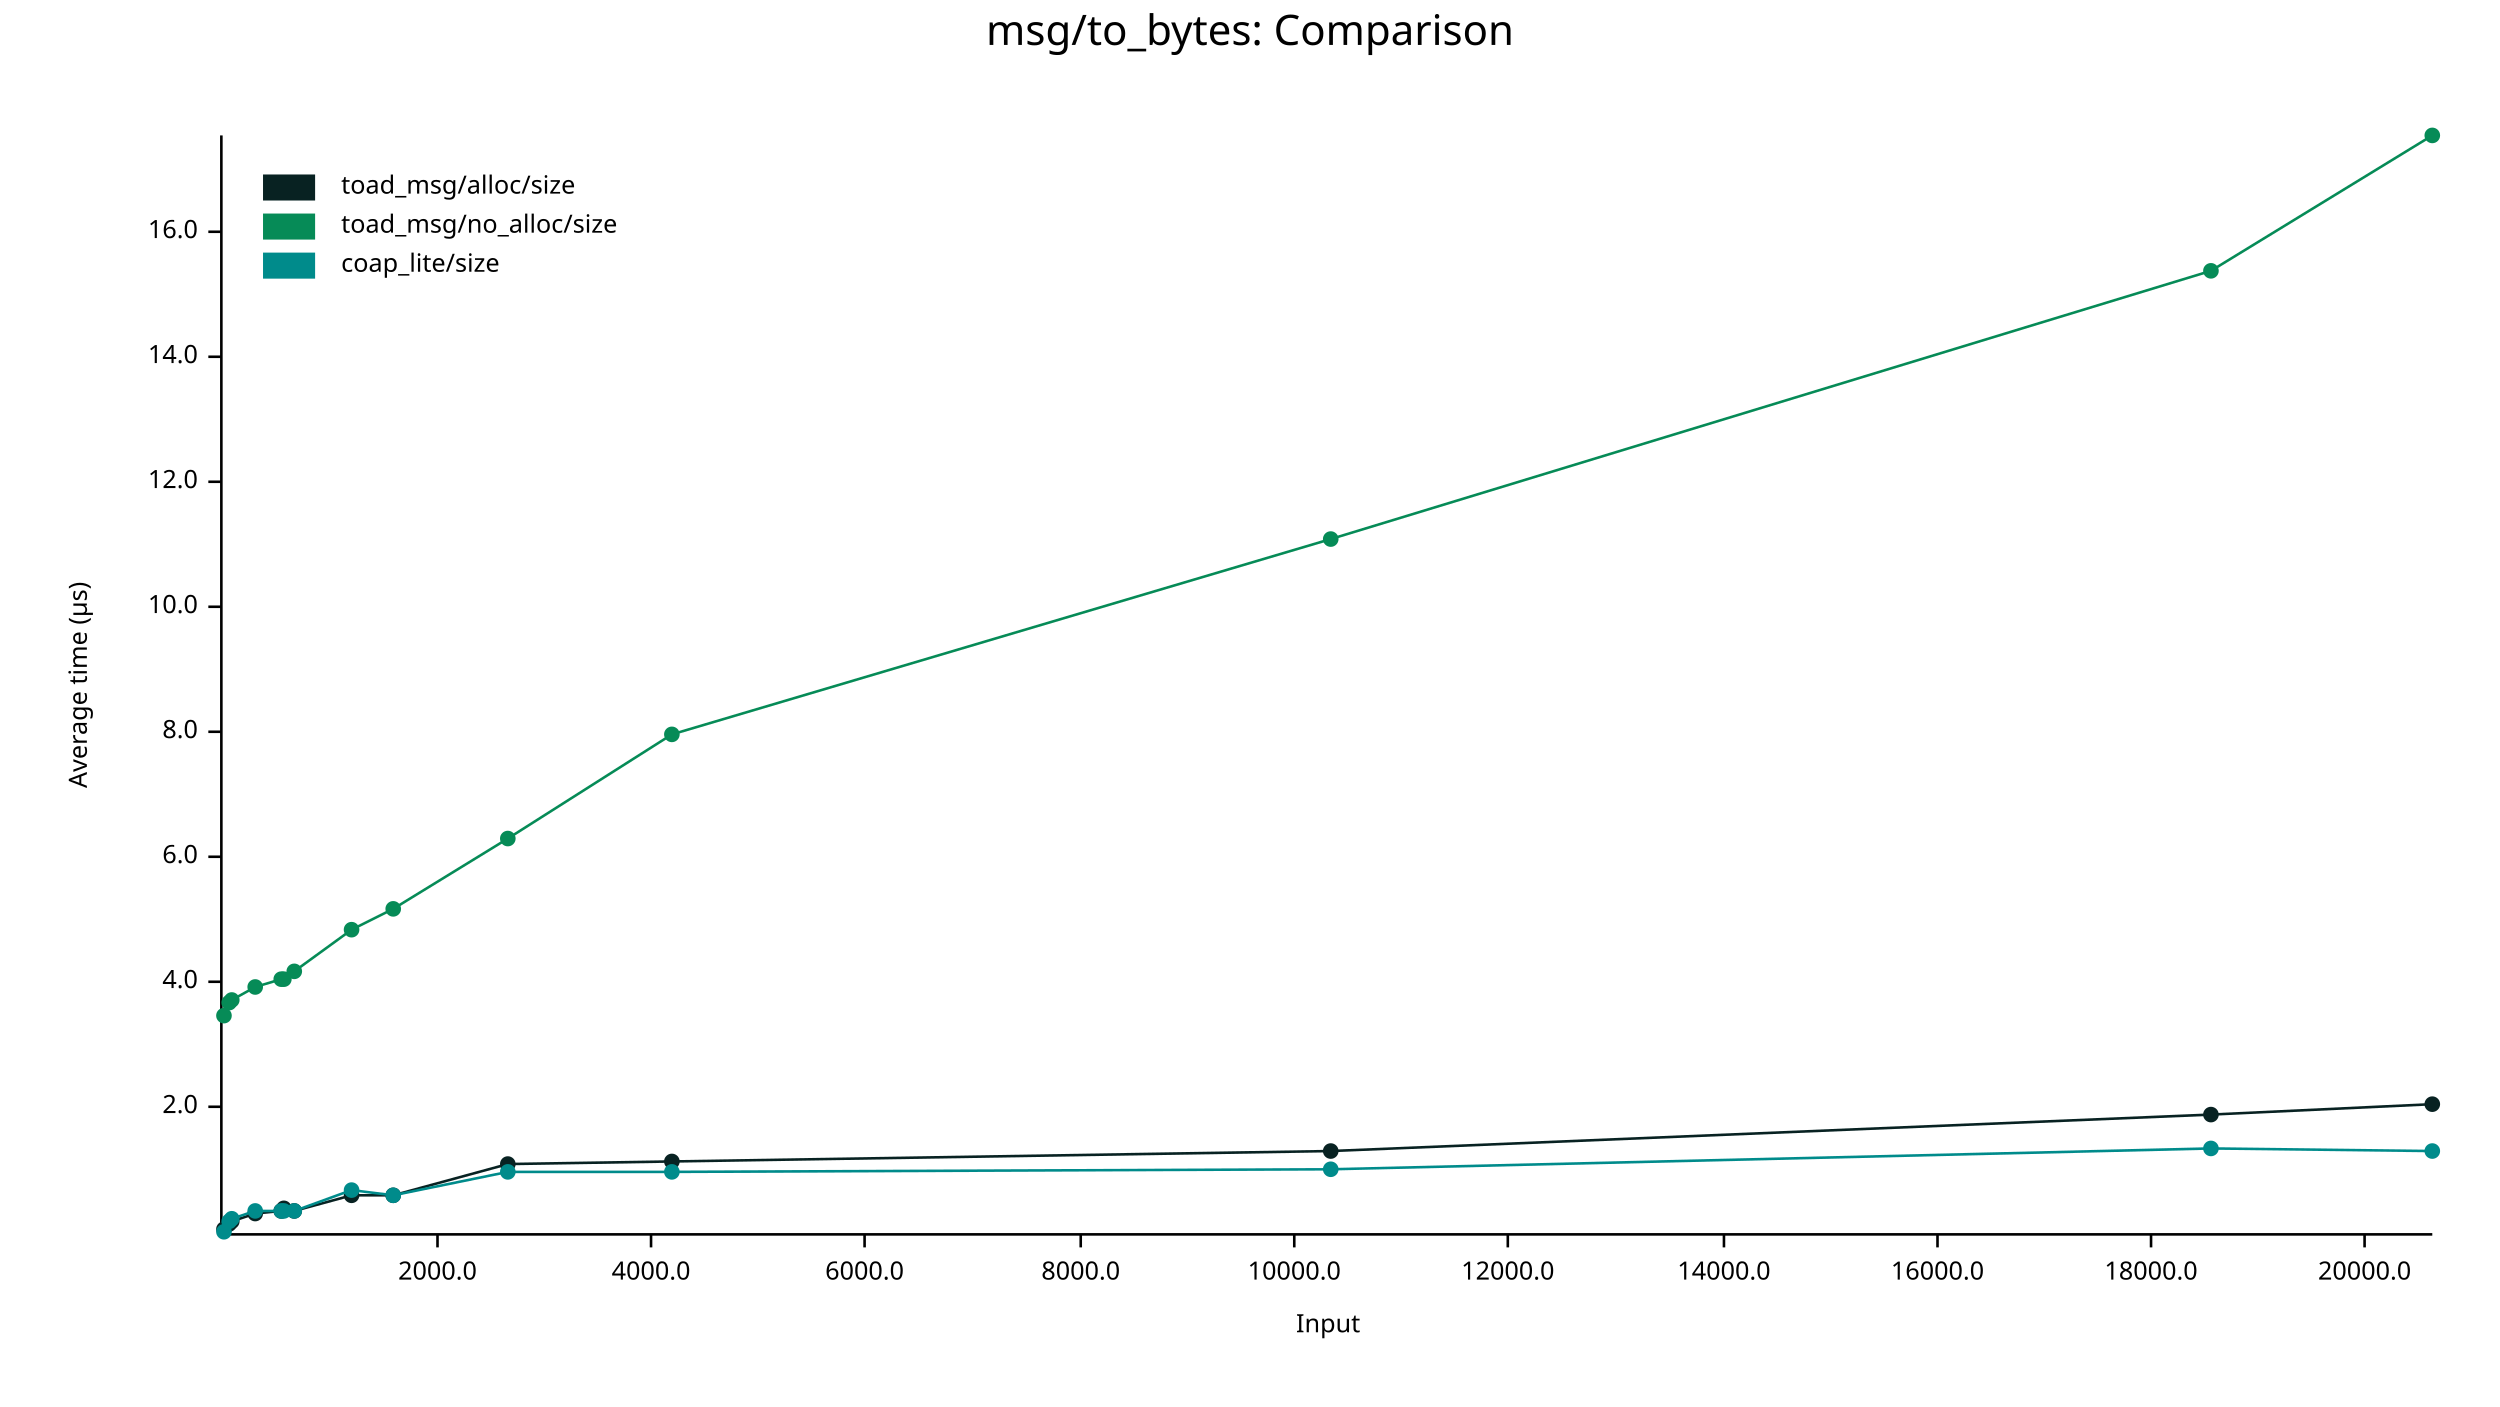
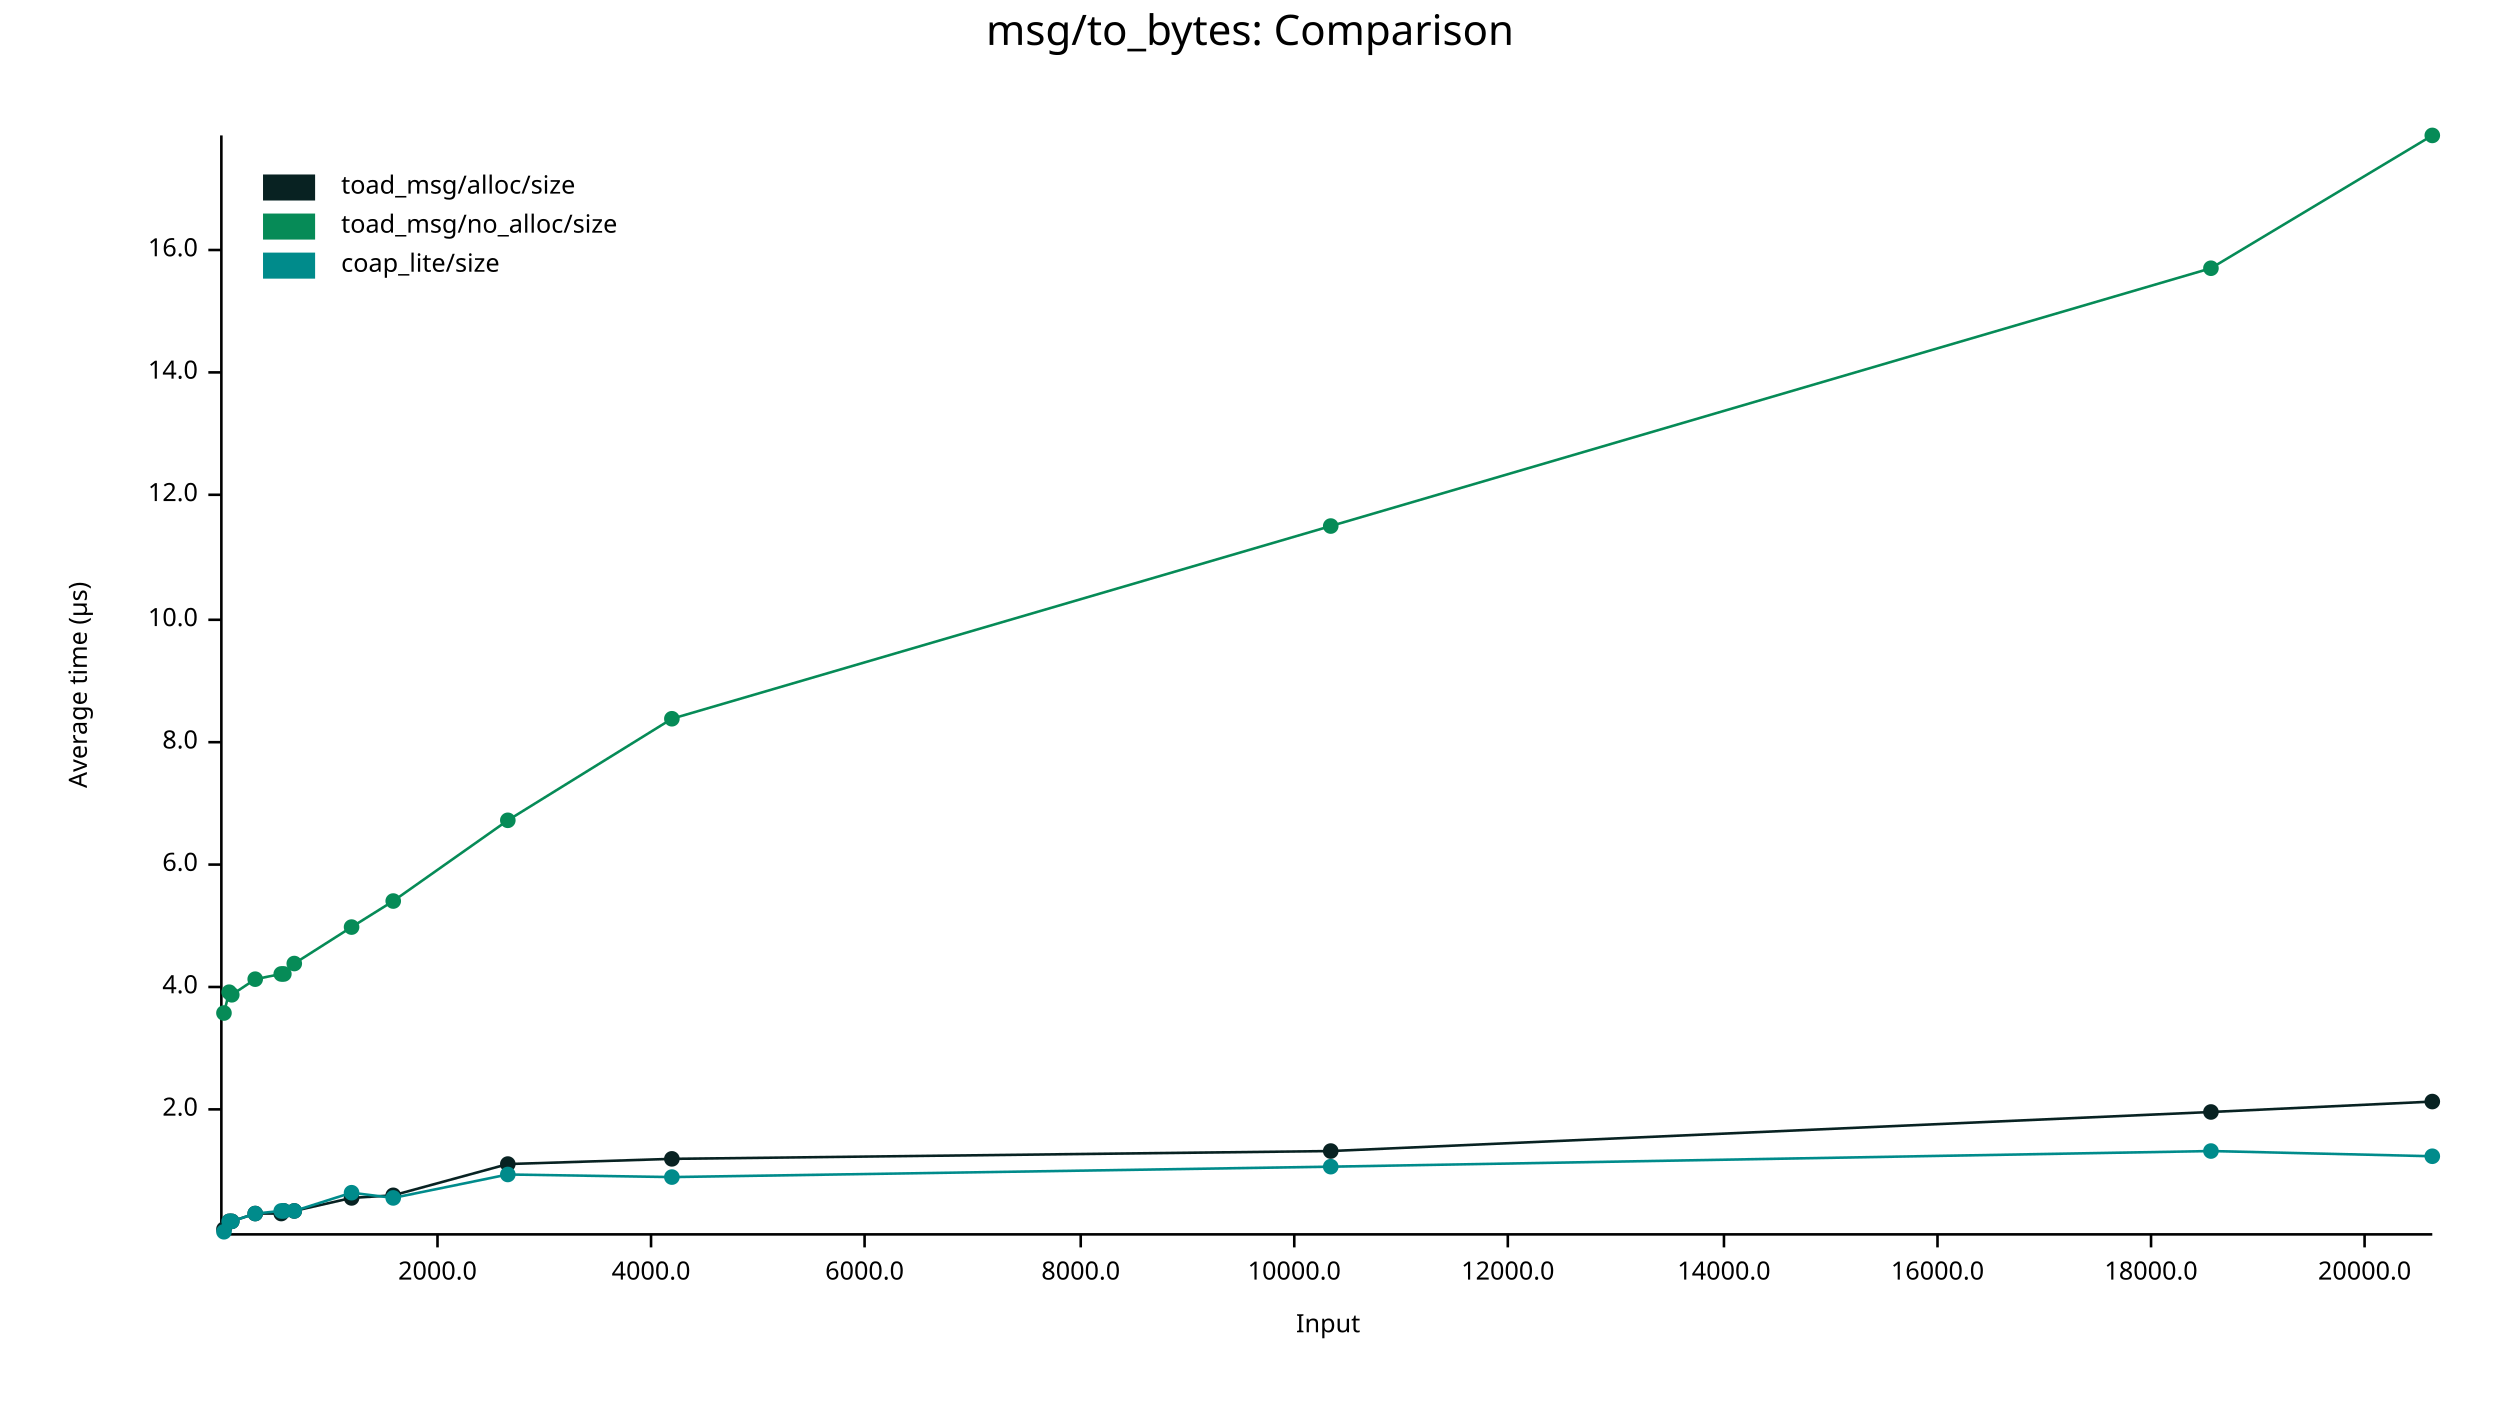
<svg xmlns="http://www.w3.org/2000/svg" width="960" height="540" viewBox="0 0 960 540">
  <text x="480" y="5" dy="0.76em" text-anchor="middle" font-family="sans-serif" font-size="16.129" opacity="1" fill="#000000">
msg/to_bytes: Comparison
</text>
  <text x="26" y="263" dy="0.76em" text-anchor="middle" font-family="sans-serif" font-size="9.677" opacity="1" fill="#000000" transform="rotate(270, 26, 263)">
Average time (µs)
</text>
  <text x="510" y="514" dy="-0.5ex" text-anchor="middle" font-family="sans-serif" font-size="9.677" opacity="1" fill="#000000">
Input
</text>
  <polyline fill="none" opacity="1" stroke="#000000" stroke-width="1" points="85,52 85,474 " />
-   <text x="76" y="425" dy="0.5ex" text-anchor="end" font-family="sans-serif" font-size="9.677" opacity="1" fill="#000000">
+   <text x="76" y="426" dy="0.5ex" text-anchor="end" font-family="sans-serif" font-size="9.677" opacity="1" fill="#000000">
2.0
</text>
-   <polyline fill="none" opacity="1" stroke="#000000" stroke-width="1" points="80,425 85,425 " />
-   <text x="76" y="377" dy="0.5ex" text-anchor="end" font-family="sans-serif" font-size="9.677" opacity="1" fill="#000000">
+   <polyline fill="none" opacity="1" stroke="#000000" stroke-width="1" points="80,426 85,426 " />
+   <text x="76" y="379" dy="0.5ex" text-anchor="end" font-family="sans-serif" font-size="9.677" opacity="1" fill="#000000">
4.0
</text>
-   <polyline fill="none" opacity="1" stroke="#000000" stroke-width="1" points="80,377 85,377 " />
-   <text x="76" y="329" dy="0.5ex" text-anchor="end" font-family="sans-serif" font-size="9.677" opacity="1" fill="#000000">
+   <polyline fill="none" opacity="1" stroke="#000000" stroke-width="1" points="80,379 85,379 " />
+   <text x="76" y="332" dy="0.5ex" text-anchor="end" font-family="sans-serif" font-size="9.677" opacity="1" fill="#000000">
6.0
</text>
-   <polyline fill="none" opacity="1" stroke="#000000" stroke-width="1" points="80,329 85,329 " />
-   <text x="76" y="281" dy="0.5ex" text-anchor="end" font-family="sans-serif" font-size="9.677" opacity="1" fill="#000000">
+   <polyline fill="none" opacity="1" stroke="#000000" stroke-width="1" points="80,332 85,332 " />
+   <text x="76" y="285" dy="0.5ex" text-anchor="end" font-family="sans-serif" font-size="9.677" opacity="1" fill="#000000">
8.0
</text>
-   <polyline fill="none" opacity="1" stroke="#000000" stroke-width="1" points="80,281 85,281 " />
-   <text x="76" y="233" dy="0.5ex" text-anchor="end" font-family="sans-serif" font-size="9.677" opacity="1" fill="#000000">
+   <polyline fill="none" opacity="1" stroke="#000000" stroke-width="1" points="80,285 85,285 " />
+   <text x="76" y="238" dy="0.5ex" text-anchor="end" font-family="sans-serif" font-size="9.677" opacity="1" fill="#000000">
10.0
</text>
-   <polyline fill="none" opacity="1" stroke="#000000" stroke-width="1" points="80,233 85,233 " />
-   <text x="76" y="185" dy="0.5ex" text-anchor="end" font-family="sans-serif" font-size="9.677" opacity="1" fill="#000000">
+   <polyline fill="none" opacity="1" stroke="#000000" stroke-width="1" points="80,238 85,238 " />
+   <text x="76" y="190" dy="0.5ex" text-anchor="end" font-family="sans-serif" font-size="9.677" opacity="1" fill="#000000">
12.0
</text>
-   <polyline fill="none" opacity="1" stroke="#000000" stroke-width="1" points="80,185 85,185 " />
-   <text x="76" y="137" dy="0.5ex" text-anchor="end" font-family="sans-serif" font-size="9.677" opacity="1" fill="#000000">
+   <polyline fill="none" opacity="1" stroke="#000000" stroke-width="1" points="80,190 85,190 " />
+   <text x="76" y="143" dy="0.5ex" text-anchor="end" font-family="sans-serif" font-size="9.677" opacity="1" fill="#000000">
14.0
</text>
-   <polyline fill="none" opacity="1" stroke="#000000" stroke-width="1" points="80,137 85,137 " />
-   <text x="76" y="89" dy="0.5ex" text-anchor="end" font-family="sans-serif" font-size="9.677" opacity="1" fill="#000000">
+   <polyline fill="none" opacity="1" stroke="#000000" stroke-width="1" points="80,143 85,143 " />
+   <text x="76" y="96" dy="0.5ex" text-anchor="end" font-family="sans-serif" font-size="9.677" opacity="1" fill="#000000">
16.0
</text>
-   <polyline fill="none" opacity="1" stroke="#000000" stroke-width="1" points="80,89 85,89 " />
+   <polyline fill="none" opacity="1" stroke="#000000" stroke-width="1" points="80,96 85,96 " />
  <polyline fill="none" opacity="1" stroke="#000000" stroke-width="1" points="86,474 934,474 " />
  <text x="168" y="484" dy="0.76em" text-anchor="middle" font-family="sans-serif" font-size="9.677" opacity="1" fill="#000000">
2000.0
</text>
  <polyline fill="none" opacity="1" stroke="#000000" stroke-width="1" points="168,474 168,479 " />
  <text x="250" y="484" dy="0.76em" text-anchor="middle" font-family="sans-serif" font-size="9.677" opacity="1" fill="#000000">
4000.0
</text>
  <polyline fill="none" opacity="1" stroke="#000000" stroke-width="1" points="250,474 250,479 " />
  <text x="332" y="484" dy="0.76em" text-anchor="middle" font-family="sans-serif" font-size="9.677" opacity="1" fill="#000000">
6000.0
</text>
  <polyline fill="none" opacity="1" stroke="#000000" stroke-width="1" points="332,474 332,479 " />
  <text x="415" y="484" dy="0.76em" text-anchor="middle" font-family="sans-serif" font-size="9.677" opacity="1" fill="#000000">
8000.0
</text>
  <polyline fill="none" opacity="1" stroke="#000000" stroke-width="1" points="415,474 415,479 " />
  <text x="497" y="484" dy="0.76em" text-anchor="middle" font-family="sans-serif" font-size="9.677" opacity="1" fill="#000000">
10000.0
</text>
  <polyline fill="none" opacity="1" stroke="#000000" stroke-width="1" points="497,474 497,479 " />
  <text x="579" y="484" dy="0.76em" text-anchor="middle" font-family="sans-serif" font-size="9.677" opacity="1" fill="#000000">
12000.0
</text>
  <polyline fill="none" opacity="1" stroke="#000000" stroke-width="1" points="579,474 579,479 " />
  <text x="662" y="484" dy="0.76em" text-anchor="middle" font-family="sans-serif" font-size="9.677" opacity="1" fill="#000000">
14000.0
</text>
  <polyline fill="none" opacity="1" stroke="#000000" stroke-width="1" points="662,474 662,479 " />
  <text x="744" y="484" dy="0.76em" text-anchor="middle" font-family="sans-serif" font-size="9.677" opacity="1" fill="#000000">
16000.0
</text>
  <polyline fill="none" opacity="1" stroke="#000000" stroke-width="1" points="744,474 744,479 " />
  <text x="826" y="484" dy="0.76em" text-anchor="middle" font-family="sans-serif" font-size="9.677" opacity="1" fill="#000000">
18000.0
</text>
  <polyline fill="none" opacity="1" stroke="#000000" stroke-width="1" points="826,474 826,479 " />
  <text x="908" y="484" dy="0.76em" text-anchor="middle" font-family="sans-serif" font-size="9.677" opacity="1" fill="#000000">
20000.0
</text>
  <polyline fill="none" opacity="1" stroke="#000000" stroke-width="1" points="908,474 908,479 " />
  <circle cx="86" cy="472" r="3" opacity="1" fill="#082222" stroke="none" stroke-width="1" />
-   <circle cx="88" cy="470" r="3" opacity="1" fill="#082222" stroke="none" stroke-width="1" />
+   <circle cx="88" cy="469" r="3" opacity="1" fill="#082222" stroke="none" stroke-width="1" />
  <circle cx="89" cy="469" r="3" opacity="1" fill="#082222" stroke="none" stroke-width="1" />
  <circle cx="98" cy="466" r="3" opacity="1" fill="#082222" stroke="none" stroke-width="1" />
-   <circle cx="108" cy="465" r="3" opacity="1" fill="#082222" stroke="none" stroke-width="1" />
-   <circle cx="109" cy="464" r="3" opacity="1" fill="#082222" stroke="none" stroke-width="1" />
+   <circle cx="108" cy="466" r="3" opacity="1" fill="#082222" stroke="none" stroke-width="1" />
+   <circle cx="109" cy="465" r="3" opacity="1" fill="#082222" stroke="none" stroke-width="1" />
  <circle cx="113" cy="465" r="3" opacity="1" fill="#082222" stroke="none" stroke-width="1" />
-   <circle cx="135" cy="459" r="3" opacity="1" fill="#082222" stroke="none" stroke-width="1" />
+   <circle cx="135" cy="460" r="3" opacity="1" fill="#082222" stroke="none" stroke-width="1" />
  <circle cx="151" cy="459" r="3" opacity="1" fill="#082222" stroke="none" stroke-width="1" />
  <circle cx="195" cy="447" r="3" opacity="1" fill="#082222" stroke="none" stroke-width="1" />
-   <circle cx="258" cy="446" r="3" opacity="1" fill="#082222" stroke="none" stroke-width="1" />
+   <circle cx="258" cy="445" r="3" opacity="1" fill="#082222" stroke="none" stroke-width="1" />
  <circle cx="511" cy="442" r="3" opacity="1" fill="#082222" stroke="none" stroke-width="1" />
-   <circle cx="849" cy="428" r="3" opacity="1" fill="#082222" stroke="none" stroke-width="1" />
-   <circle cx="934" cy="424" r="3" opacity="1" fill="#082222" stroke="none" stroke-width="1" />
-   <polyline fill="none" opacity="1" stroke="#082222" stroke-width="1" points="86,472 88,470 89,469 98,466 108,465 109,464 113,465 135,459 151,459 195,447 258,446 511,442 849,428 934,424 " />
-   <circle cx="86" cy="390" r="3" opacity="1" fill="#068B57" stroke="none" stroke-width="1" />
-   <circle cx="88" cy="385" r="3" opacity="1" fill="#068B57" stroke="none" stroke-width="1" />
-   <circle cx="89" cy="384" r="3" opacity="1" fill="#068B57" stroke="none" stroke-width="1" />
-   <circle cx="98" cy="379" r="3" opacity="1" fill="#068B57" stroke="none" stroke-width="1" />
-   <circle cx="108" cy="376" r="3" opacity="1" fill="#068B57" stroke="none" stroke-width="1" />
-   <circle cx="109" cy="376" r="3" opacity="1" fill="#068B57" stroke="none" stroke-width="1" />
-   <circle cx="113" cy="373" r="3" opacity="1" fill="#068B57" stroke="none" stroke-width="1" />
-   <circle cx="135" cy="357" r="3" opacity="1" fill="#068B57" stroke="none" stroke-width="1" />
-   <circle cx="151" cy="349" r="3" opacity="1" fill="#068B57" stroke="none" stroke-width="1" />
-   <circle cx="195" cy="322" r="3" opacity="1" fill="#068B57" stroke="none" stroke-width="1" />
-   <circle cx="258" cy="282" r="3" opacity="1" fill="#068B57" stroke="none" stroke-width="1" />
-   <circle cx="511" cy="207" r="3" opacity="1" fill="#068B57" stroke="none" stroke-width="1" />
-   <circle cx="849" cy="104" r="3" opacity="1" fill="#068B57" stroke="none" stroke-width="1" />
+   <circle cx="849" cy="427" r="3" opacity="1" fill="#082222" stroke="none" stroke-width="1" />
+   <circle cx="934" cy="423" r="3" opacity="1" fill="#082222" stroke="none" stroke-width="1" />
+   <polyline fill="none" opacity="1" stroke="#082222" stroke-width="1" points="86,472 88,469 89,469 98,466 108,466 109,465 113,465 135,460 151,459 195,447 258,445 511,442 849,427 934,423 " />
+   <circle cx="86" cy="389" r="3" opacity="1" fill="#068B57" stroke="none" stroke-width="1" />
+   <circle cx="88" cy="381" r="3" opacity="1" fill="#068B57" stroke="none" stroke-width="1" />
+   <circle cx="89" cy="382" r="3" opacity="1" fill="#068B57" stroke="none" stroke-width="1" />
+   <circle cx="98" cy="376" r="3" opacity="1" fill="#068B57" stroke="none" stroke-width="1" />
+   <circle cx="108" cy="374" r="3" opacity="1" fill="#068B57" stroke="none" stroke-width="1" />
+   <circle cx="109" cy="374" r="3" opacity="1" fill="#068B57" stroke="none" stroke-width="1" />
+   <circle cx="113" cy="370" r="3" opacity="1" fill="#068B57" stroke="none" stroke-width="1" />
+   <circle cx="135" cy="356" r="3" opacity="1" fill="#068B57" stroke="none" stroke-width="1" />
+   <circle cx="151" cy="346" r="3" opacity="1" fill="#068B57" stroke="none" stroke-width="1" />
+   <circle cx="195" cy="315" r="3" opacity="1" fill="#068B57" stroke="none" stroke-width="1" />
+   <circle cx="258" cy="276" r="3" opacity="1" fill="#068B57" stroke="none" stroke-width="1" />
+   <circle cx="511" cy="202" r="3" opacity="1" fill="#068B57" stroke="none" stroke-width="1" />
+   <circle cx="849" cy="103" r="3" opacity="1" fill="#068B57" stroke="none" stroke-width="1" />
  <circle cx="934" cy="52" r="3" opacity="1" fill="#068B57" stroke="none" stroke-width="1" />
-   <polyline fill="none" opacity="1" stroke="#068B57" stroke-width="1" points="86,390 88,385 89,384 98,379 108,376 109,376 113,373 135,357 151,349 195,322 258,282 511,207 849,104 934,52 " />
+   <polyline fill="none" opacity="1" stroke="#068B57" stroke-width="1" points="86,389 88,381 89,382 98,376 108,374 109,374 113,370 135,356 151,346 195,315 258,276 511,202 849,103 934,52 " />
  <circle cx="86" cy="473" r="3" opacity="1" fill="#008B8B" stroke="none" stroke-width="1" />
  <circle cx="88" cy="469" r="3" opacity="1" fill="#008B8B" stroke="none" stroke-width="1" />
-   <circle cx="89" cy="468" r="3" opacity="1" fill="#008B8B" stroke="none" stroke-width="1" />
-   <circle cx="98" cy="465" r="3" opacity="1" fill="#008B8B" stroke="none" stroke-width="1" />
+   <circle cx="89" cy="469" r="3" opacity="1" fill="#008B8B" stroke="none" stroke-width="1" />
+   <circle cx="98" cy="466" r="3" opacity="1" fill="#008B8B" stroke="none" stroke-width="1" />
  <circle cx="108" cy="465" r="3" opacity="1" fill="#008B8B" stroke="none" stroke-width="1" />
  <circle cx="109" cy="465" r="3" opacity="1" fill="#008B8B" stroke="none" stroke-width="1" />
  <circle cx="113" cy="465" r="3" opacity="1" fill="#008B8B" stroke="none" stroke-width="1" />
-   <circle cx="135" cy="457" r="3" opacity="1" fill="#008B8B" stroke="none" stroke-width="1" />
-   <circle cx="151" cy="459" r="3" opacity="1" fill="#008B8B" stroke="none" stroke-width="1" />
-   <circle cx="195" cy="450" r="3" opacity="1" fill="#008B8B" stroke="none" stroke-width="1" />
-   <circle cx="258" cy="450" r="3" opacity="1" fill="#008B8B" stroke="none" stroke-width="1" />
-   <circle cx="511" cy="449" r="3" opacity="1" fill="#008B8B" stroke="none" stroke-width="1" />
-   <circle cx="849" cy="441" r="3" opacity="1" fill="#008B8B" stroke="none" stroke-width="1" />
-   <circle cx="934" cy="442" r="3" opacity="1" fill="#008B8B" stroke="none" stroke-width="1" />
-   <polyline fill="none" opacity="1" stroke="#008B8B" stroke-width="1" points="86,473 88,469 89,468 98,465 108,465 109,465 113,465 135,457 151,459 195,450 258,450 511,449 849,441 934,442 " />
+   <circle cx="135" cy="458" r="3" opacity="1" fill="#008B8B" stroke="none" stroke-width="1" />
+   <circle cx="151" cy="460" r="3" opacity="1" fill="#008B8B" stroke="none" stroke-width="1" />
+   <circle cx="195" cy="451" r="3" opacity="1" fill="#008B8B" stroke="none" stroke-width="1" />
+   <circle cx="258" cy="452" r="3" opacity="1" fill="#008B8B" stroke="none" stroke-width="1" />
+   <circle cx="511" cy="448" r="3" opacity="1" fill="#008B8B" stroke="none" stroke-width="1" />
+   <circle cx="849" cy="442" r="3" opacity="1" fill="#008B8B" stroke="none" stroke-width="1" />
+   <circle cx="934" cy="444" r="3" opacity="1" fill="#008B8B" stroke="none" stroke-width="1" />
+   <polyline fill="none" opacity="1" stroke="#008B8B" stroke-width="1" points="86,473 88,469 89,469 98,466 108,465 109,465 113,465 135,458 151,460 195,451 258,452 511,448 849,442 934,444 " />
  <text x="131" y="67" dy="0.76em" text-anchor="start" font-family="sans-serif" font-size="9.677" opacity="1" fill="#000000">
toad_msg/alloc/size
</text>
  <text x="131" y="82" dy="0.76em" text-anchor="start" font-family="sans-serif" font-size="9.677" opacity="1" fill="#000000">
toad_msg/no_alloc/size
</text>
  <text x="131" y="97" dy="0.76em" text-anchor="start" font-family="sans-serif" font-size="9.677" opacity="1" fill="#000000">
coap_lite/size
</text>
  <rect x="101" y="67" width="20" height="10" opacity="1" fill="#082222" stroke="none" />
  <rect x="101" y="82" width="20" height="10" opacity="1" fill="#068B57" stroke="none" />
  <rect x="101" y="97" width="20" height="10" opacity="1" fill="#008B8B" stroke="none" />
</svg>
